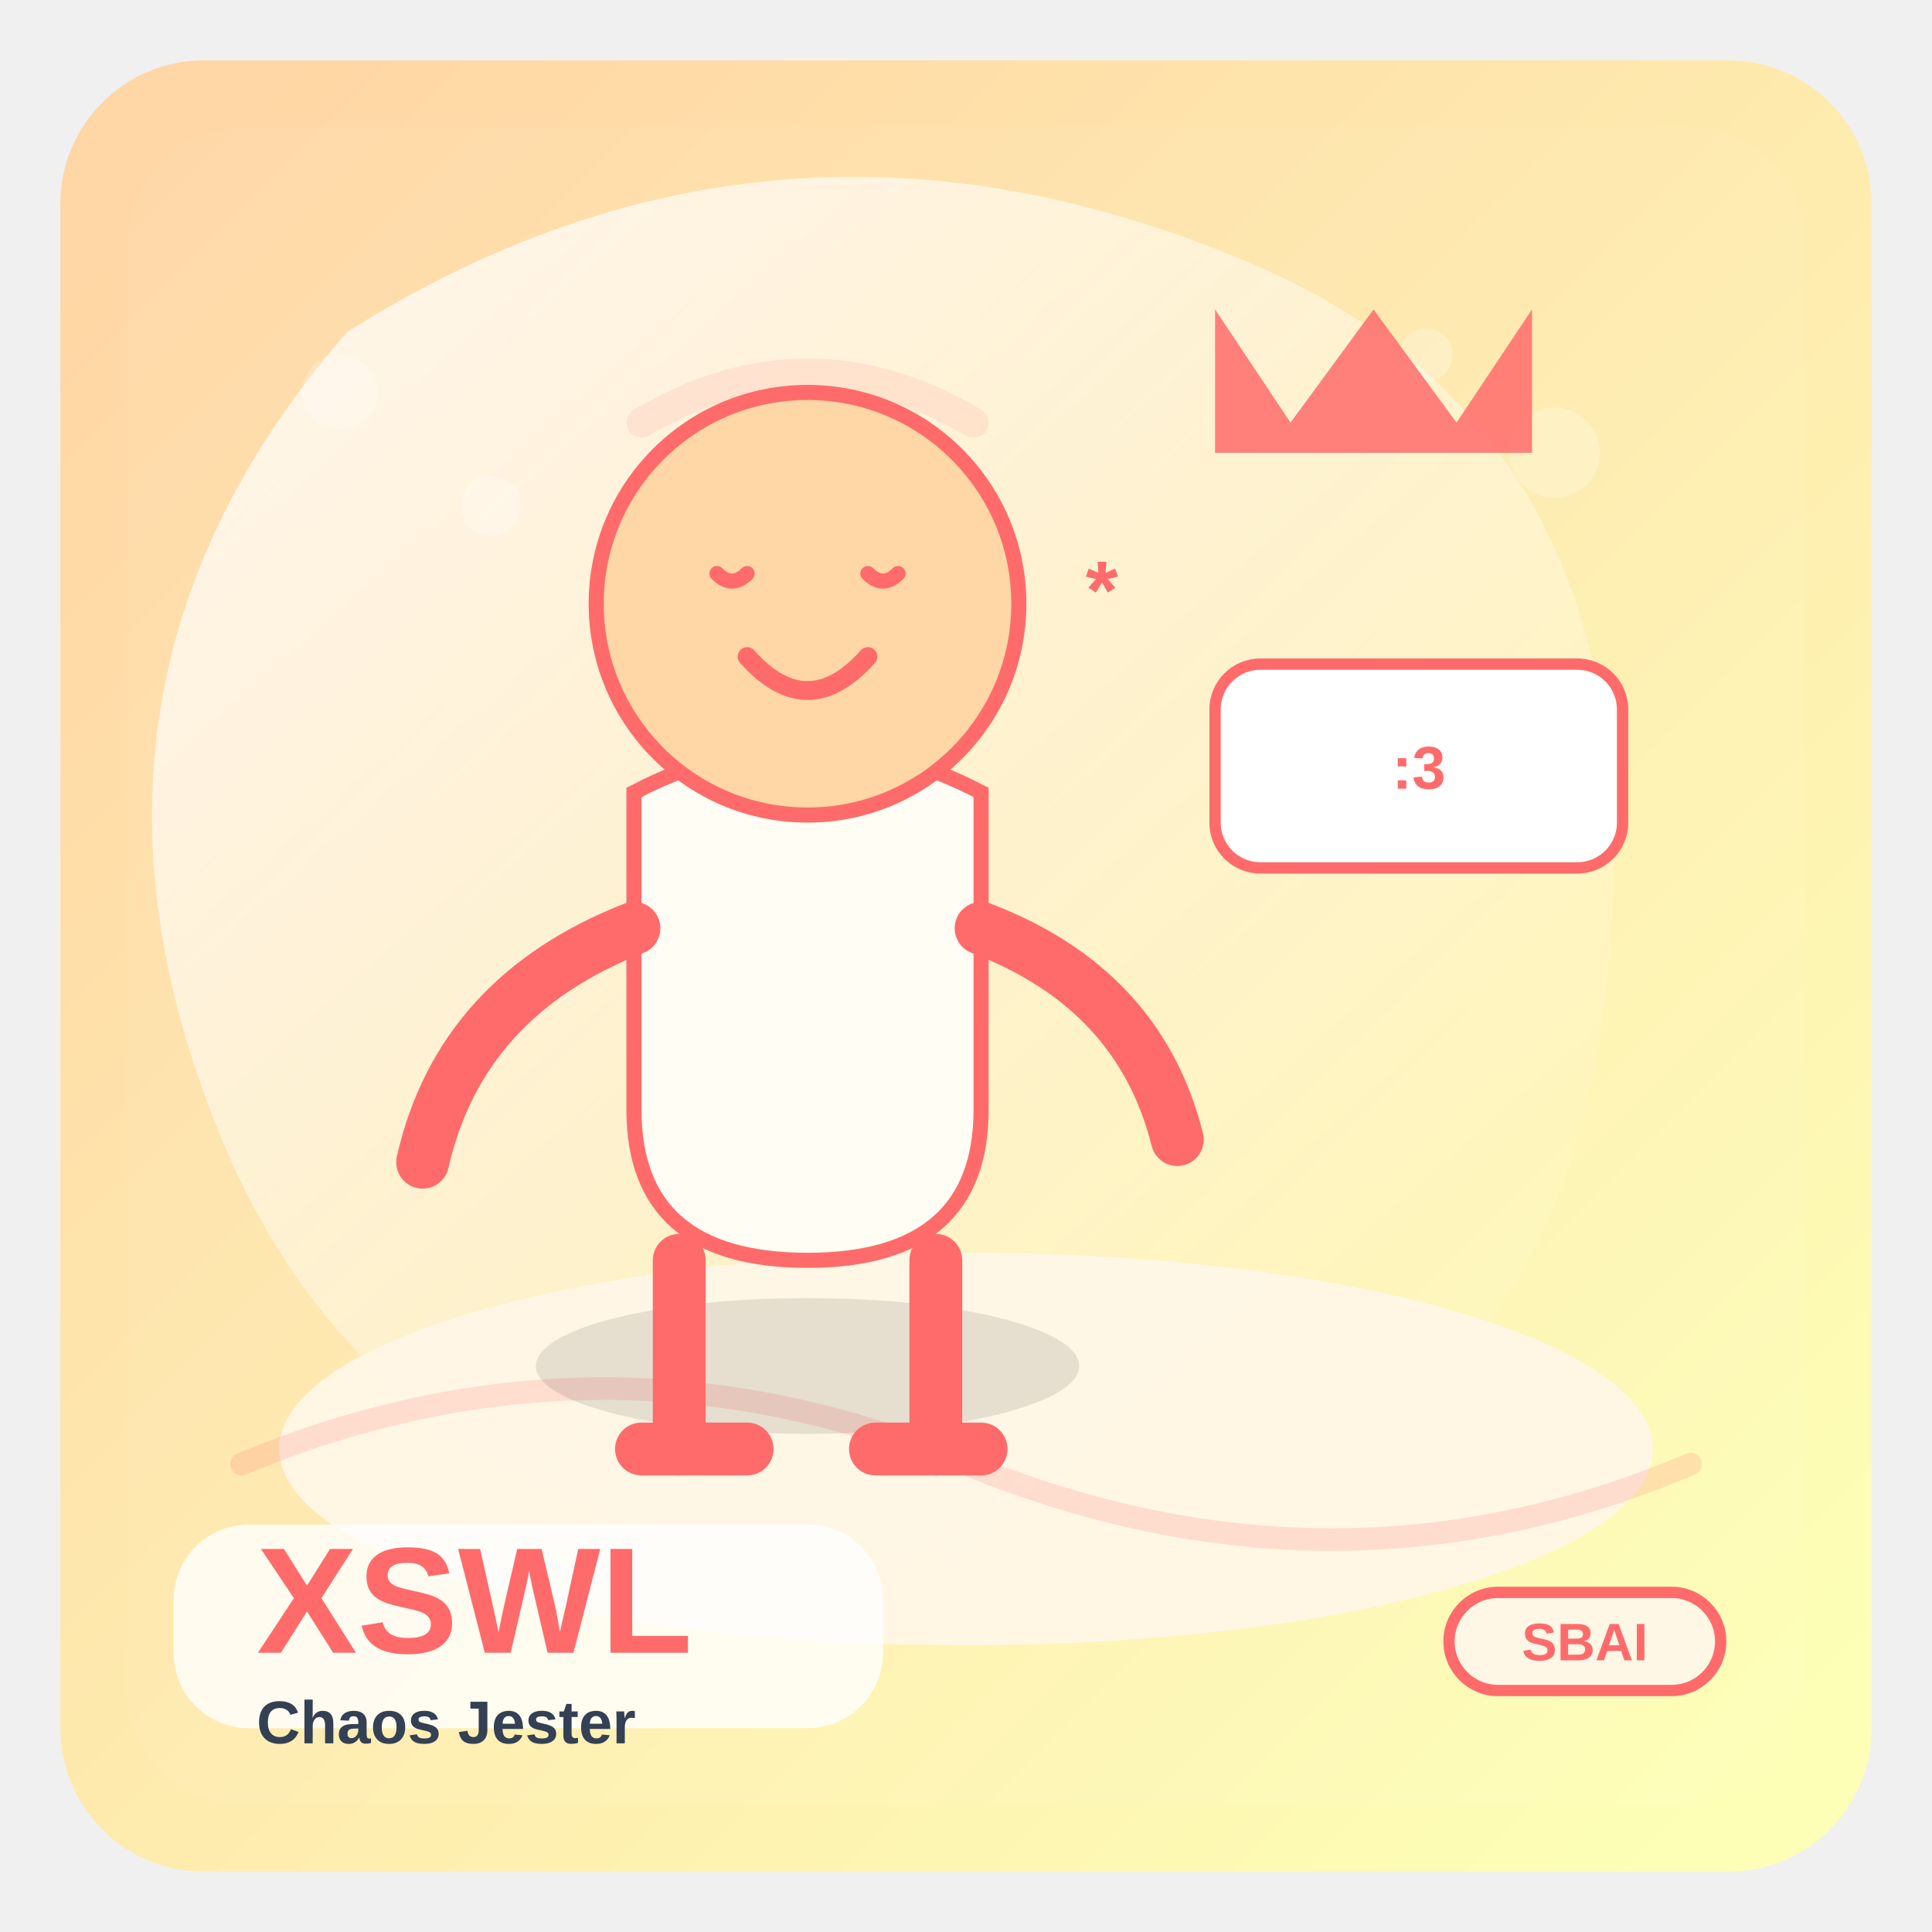
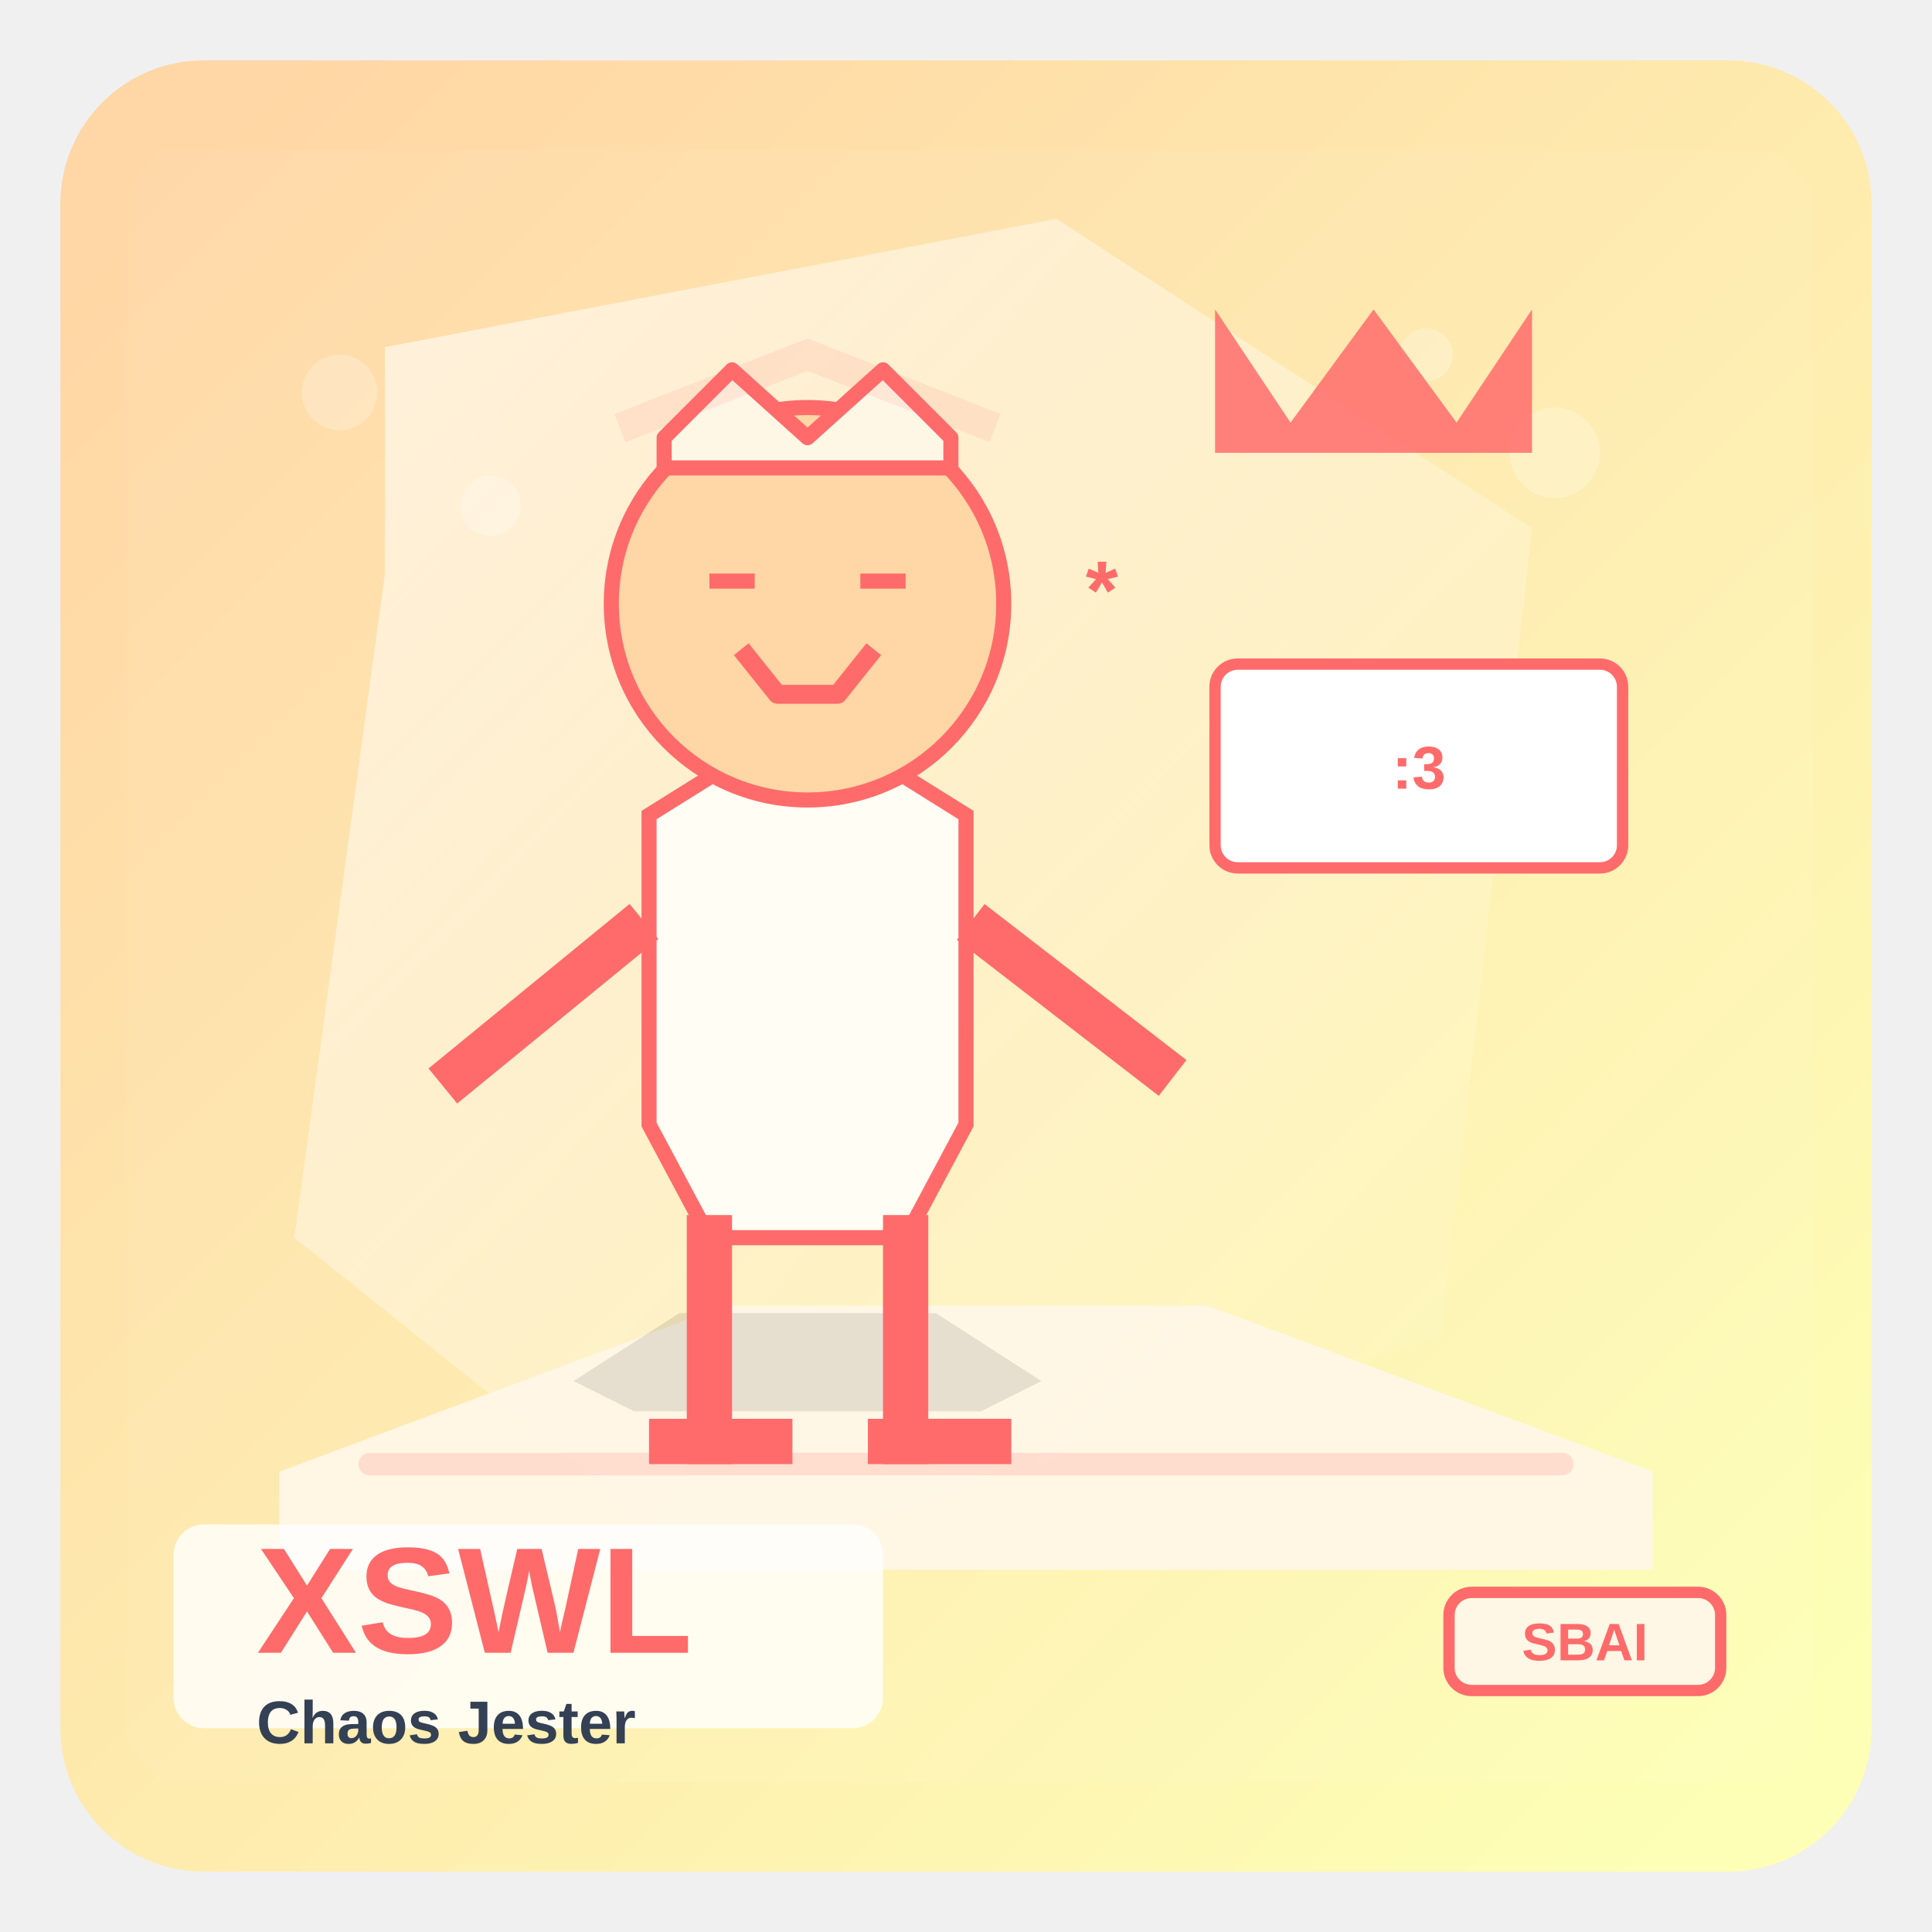
<svg xmlns="http://www.w3.org/2000/svg" width="512" height="512" viewBox="0 0 512 512" fill="none">
  <defs>
    <linearGradient id="bg" x1="44" y1="44" x2="468" y2="468" gradientUnits="userSpaceOnUse">
      <stop offset="0" stop-color="#FFD6A5" />
      <stop offset="1" stop-color="#FDFFB6" />
    </linearGradient>
-     <linearGradient id="light" x1="110" y1="62" x2="366" y2="352" gradientUnits="userSpaceOnUse">
-       <stop offset="0" stop-color="#FFFFFF" stop-opacity="0.72" />
-       <stop offset="1" stop-color="#FFFFFF" stop-opacity="0.1" />
+     <linearGradient id="light" x1="96" y1="72" x2="388" y2="352" gradientUnits="userSpaceOnUse">
+       <stop offset="0" stop-color="#FFFFFF" stop-opacity="0.58" />
+       <stop offset="1" stop-color="#FFFFFF" stop-opacity="0.08" />
    </linearGradient>
  </defs>
  <rect x="16" y="16" width="480" height="480" rx="38" fill="url(#bg)" />
-   <path d="M92 88 q114 -72 240 -18 q108 46 94 188 q-14 152 -178 154 q-144 2 -190 -112 q-48 -118 34 -212z" fill="url(#light)" />
-   <rect x="34" y="34" width="444" height="444" rx="30" fill="#FFFFFF" opacity="0.05" stroke="#FFFFFF" stroke-opacity="0.4" />
+   <path d="M102 92 l178 -34 l126 82 l-24 214 l-194 62 l-110 -88 l24 -176z" fill="url(#light)" />
+   <path d="M42 40 h428 l10 10 v412 l-10 10 h-428 l-8 -10 v-412z" fill="#FFFFFF" opacity="0.05" stroke="#FFFFFF" stroke-opacity="0.4" />
  <circle cx="90" cy="104" r="10" fill="#FFFFFF" opacity="0.24" />
  <circle cx="130" cy="134" r="8" fill="#FFFFFF" opacity="0.24" />
  <circle cx="412" cy="120" r="12" fill="#FFFFFF" opacity="0.24" />
  <circle cx="378" cy="94" r="7" fill="#FFFFFF" opacity="0.24" />
-   <ellipse cx="256" cy="384" rx="182" ry="52" fill="#FFF7E6" opacity="0.96" />
-   <path d="M64 388 q96 -40 192 0 q98 40 192 0" fill="none" stroke="#FF6B6B" stroke-width="6" opacity="0.18" stroke-linecap="round" />
+   <path d="M74 390 l118 -44 h128 l118 44 v26 h-364z" fill="#FFF7E6" opacity="0.96" />
+   <path d="M98 388 h316" fill="none" stroke="#FF6B6B" stroke-width="6" opacity="0.18" stroke-linecap="round" />
  <g>
-     <ellipse cx="214" cy="362" rx="72" ry="18" fill="#000000" opacity="0.1" />
-     <path d="M168 210 q46 -24 92 0 v84 q0 40 -46 40 q-46 0 -46 -40z" fill="#FFFDF4" stroke="#FF6B6B" stroke-width="4" />
-     <path d="M180 334 v50 M248 334 v50" fill="none" stroke="#FF6B6B" stroke-width="14" stroke-linecap="round" />
-     <path d="M168 246 q-46 18 -56 62" fill="none" stroke="#FF6B6B" stroke-width="14" stroke-linecap="round" />
-     <path d="M260 246 q42 16 52 56" fill="none" stroke="#FF6B6B" stroke-width="14" stroke-linecap="round" />
-     <path d="M170 384 h28 M232 384 h28" fill="none" stroke="#FF6B6B" stroke-width="14" stroke-linecap="round" />
-     <circle cx="214" cy="160" r="56" fill="#FFD6A5" stroke="#FF6B6B" stroke-width="4" />
+     <path d="M152 366 l28 -18 h68 l28 18 l-16 8 h-92z" fill="#000000" opacity="0.1" />
+     <path d="M172 216 l32 -20 h20 l32 20 v82 l-16 30 h-52 l-16 -30z" fill="#FFFDF4" stroke="#FF6B6B" stroke-width="4" stroke-linejoin="miter" />
+     <path d="M188 328 v54 M240 328 v54" fill="none" stroke="#FF6B6B" stroke-width="12" stroke-linecap="square" />
+     <path d="M166 248 l-44 36 M262 248 l44 34" fill="none" stroke="#FF6B6B" stroke-width="12" stroke-linecap="square" />
+     <path d="M178 382 h26 M236 382 h26" fill="none" stroke="#FF6B6B" stroke-width="12" stroke-linecap="square" />
+     <circle cx="214" cy="160" r="52" fill="#FFD6A5" stroke="#FF6B6B" stroke-width="4" />
+     <path d="M176 116 l18 -18 20 18 20 -18 18 18 v8 h-76z" fill="#FFF7E6" stroke="#FF6B6B" stroke-width="4" stroke-linejoin="round" />
    <g transform="translate(214 154)">
      <g fill="#FF6B6B" stroke="#FF6B6B">
-         <path d="M-24 -2 q4 4 8 0 M16 -2 q4 4 8 0" fill="none" stroke-width="4" stroke-linecap="round" />
-         <path d="M-16 20 q16 18 32 0" fill="none" stroke-width="5" stroke-linecap="round" />
+         <path d="M-24 0 h8 M16 0 h8" fill="none" stroke-width="4" stroke-linecap="square" />
+         <path d="M-16 20 l8 10 h16 l8 -10" fill="none" stroke-width="5" stroke-linecap="square" stroke-linejoin="round" />
      </g>
    </g>
-     <path d="M170 112 q44 -26 88 0" fill="none" stroke="#FF6B6B" stroke-width="8" stroke-linecap="round" opacity="0.12" />
+     <path d="M168 112 l46 -18 l46 18" fill="none" stroke="#FF6B6B" stroke-width="8" stroke-linecap="square" opacity="0.12" />
    <text x="292" y="164" fill="#FF6B6B" fill-opacity="1.0" font-family="Avenir Next,Segoe UI,Arial,sans-serif" font-size="22" font-weight="900" text-anchor="middle">*</text>
  </g>
  <g>
    <path d="M322 82 l20 30 22 -30 22 30 20 -30 v38 h-84z" fill="#FF6B6B" opacity="0.84" />
    <g>
-       <rect x="322" y="176" width="108" height="54" rx="12" fill="#FFFFFF" stroke="#FF6B6B" stroke-width="3" />
+       <rect x="322" y="176" width="108" height="54" rx="6" fill="#FFFFFF" stroke="#FF6B6B" stroke-width="3" />
      <text x="376" y="209" fill="#FF6B6B" fill-opacity="1.0" font-family="Avenir Next,Segoe UI,Arial,sans-serif" font-size="16" font-weight="800" text-anchor="middle">:3</text>
    </g>
  </g>
-   <rect x="46" y="404" width="188" height="54" rx="20" fill="#FFFFFF" opacity="0.8" />
+   <rect x="46" y="404" width="188" height="54" rx="8" fill="#FFFFFF" opacity="0.8" />
  <text x="68" y="438" fill="#FF6B6B" fill-opacity="1.0" font-family="Avenir Next,Segoe UI,Arial,sans-serif" font-size="40" font-weight="900" text-anchor="start">XSWL</text>
  <text x="68" y="462" fill="#344054" fill-opacity="1.0" font-family="Avenir Next,Segoe UI,Arial,sans-serif" font-size="16" font-weight="700" text-anchor="start">Chaos Jester</text>
-   <rect x="384" y="422" width="72" height="26" rx="13" fill="#FFF7E6" stroke="#FF6B6B" stroke-width="3" />
+   <rect x="384" y="422" width="72" height="26" rx="6" fill="#FFF7E6" stroke="#FF6B6B" stroke-width="3" />
  <text x="420" y="440" fill="#FF6B6B" fill-opacity="1.0" font-family="Avenir Next,Segoe UI,Arial,sans-serif" font-size="14" font-weight="900" text-anchor="middle">SBAI</text>
</svg>
